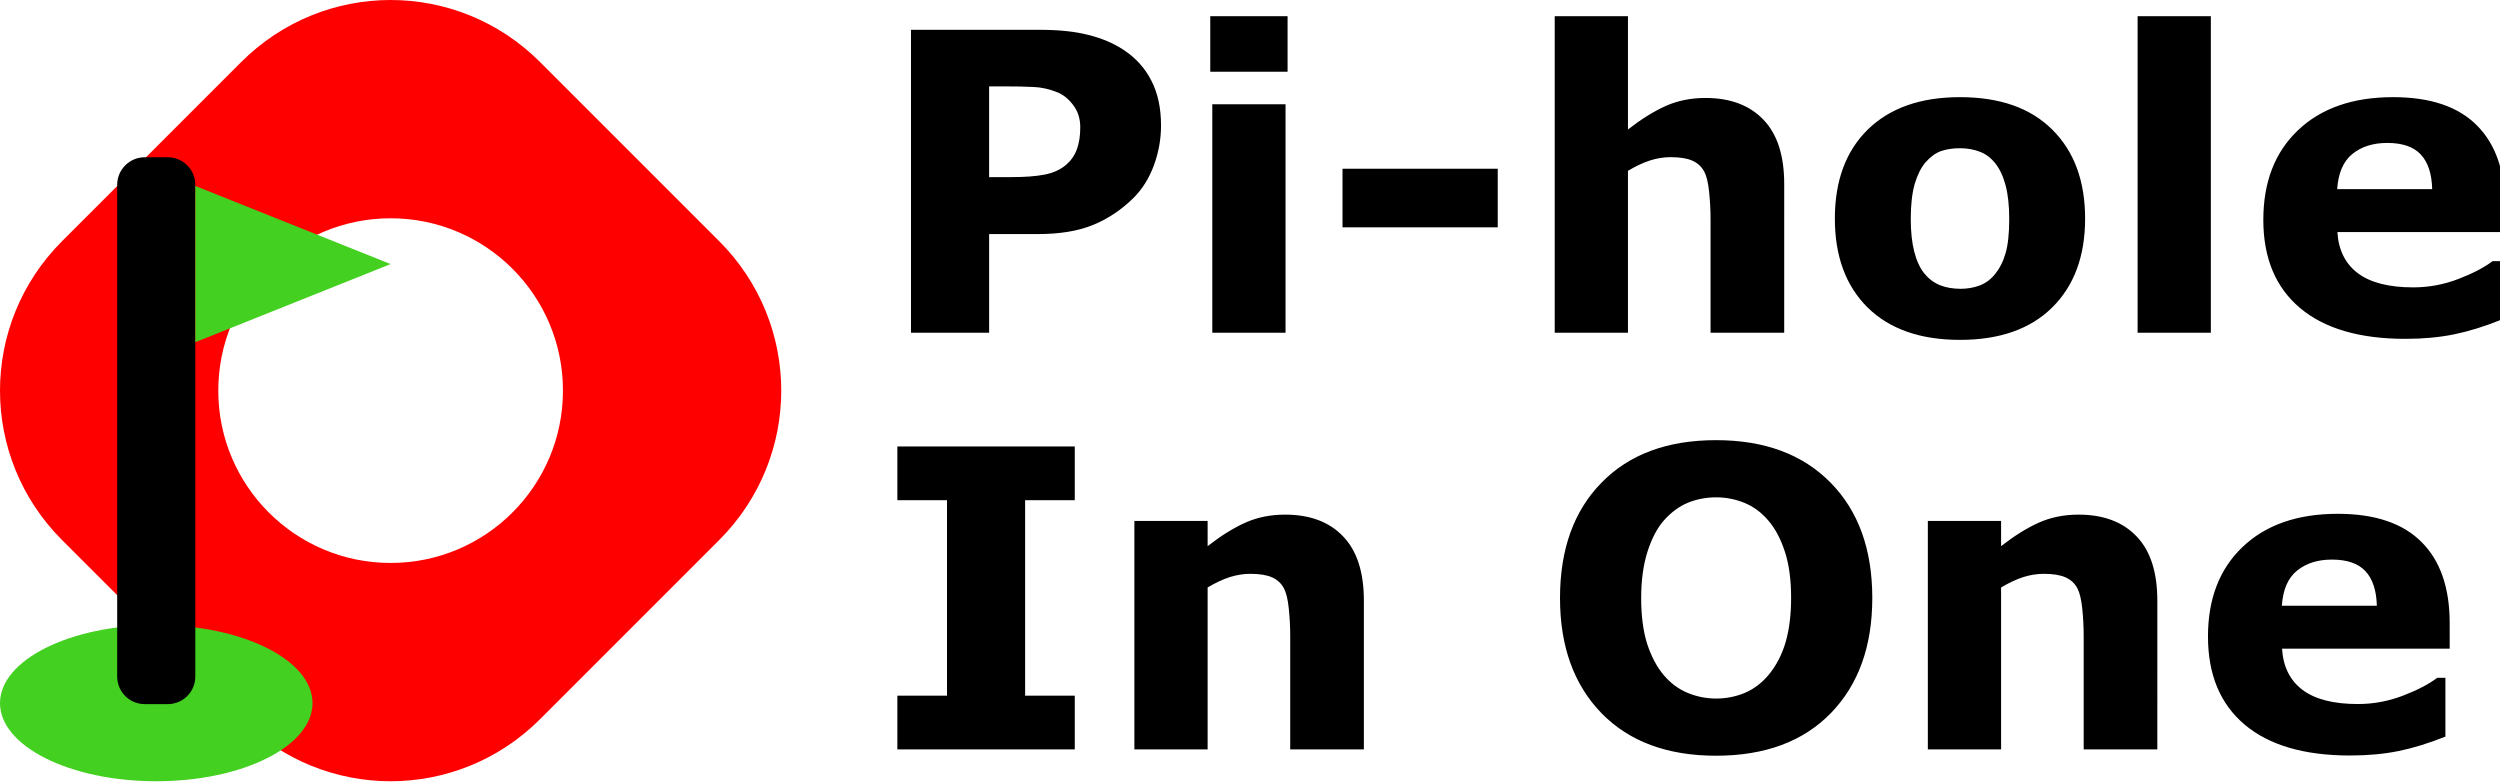
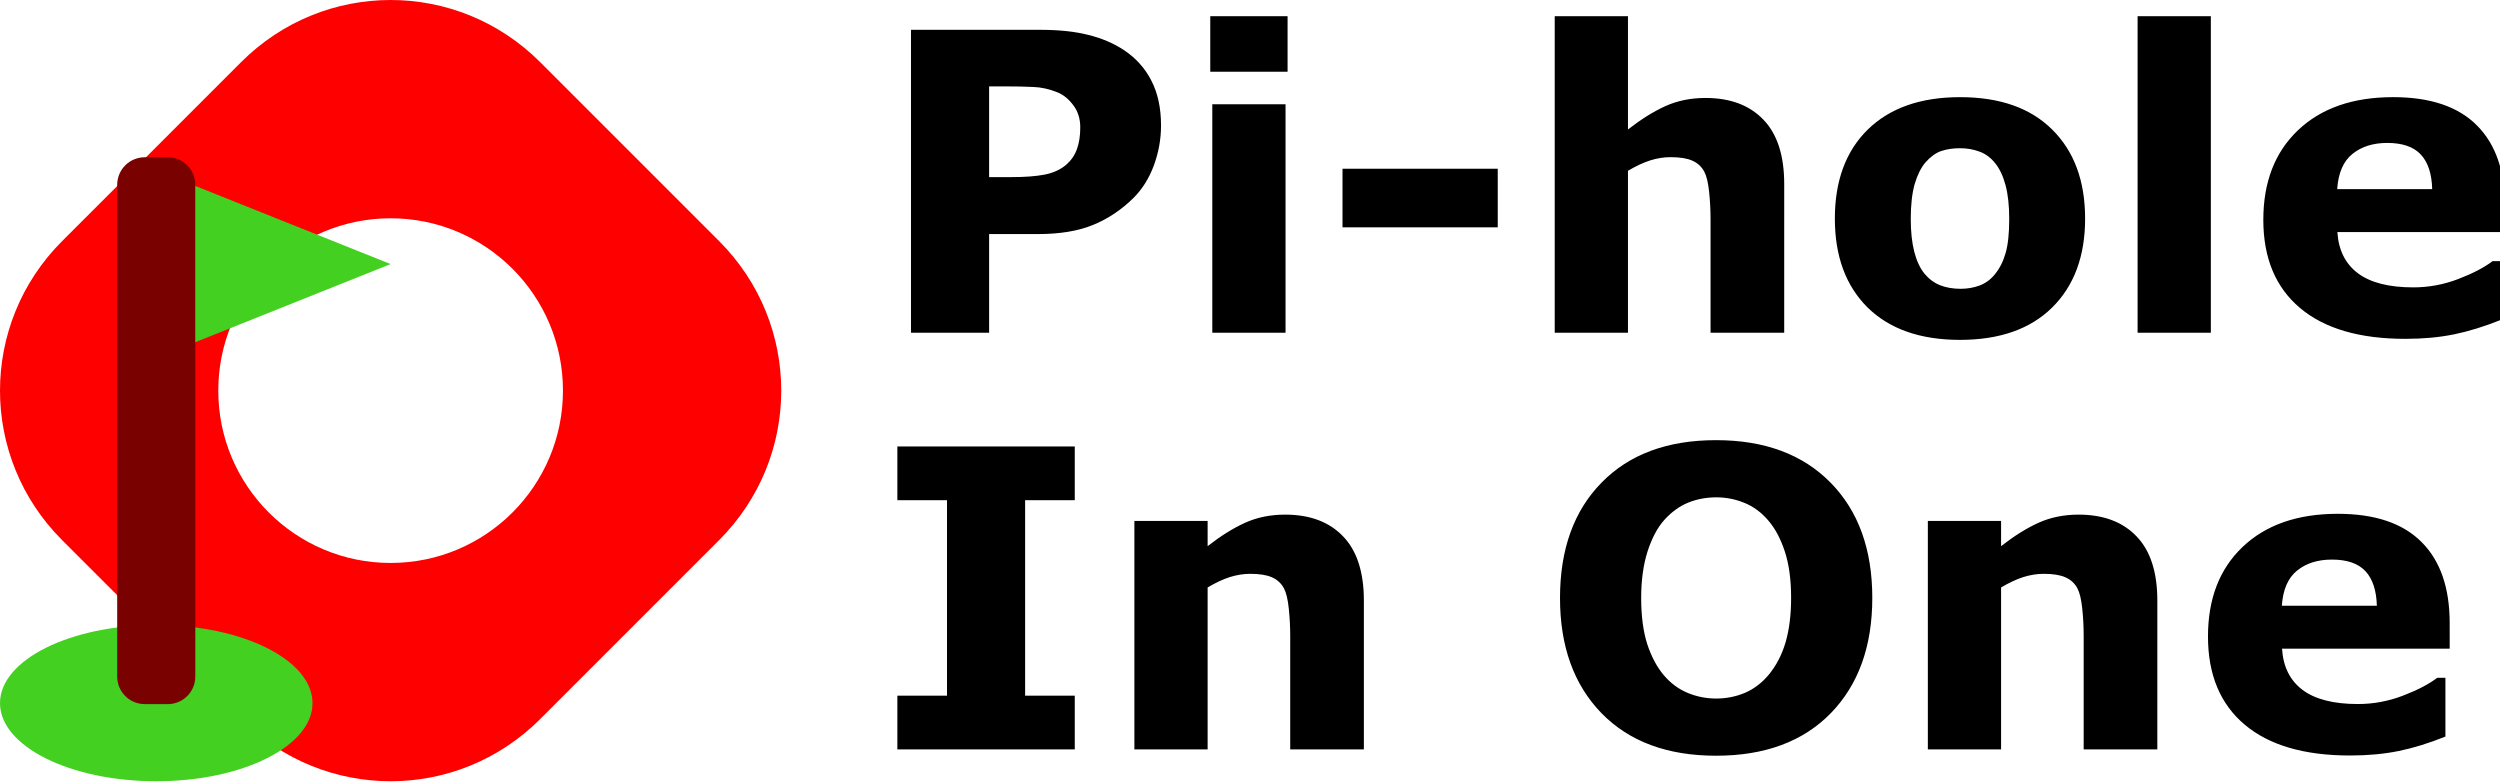
<svg xmlns="http://www.w3.org/2000/svg" xmlns:ns1="http://sodipodi.sourceforge.net/DTD/sodipodi-0.0.dtd" viewBox="0 0 320 100" version="1.1" id="svg6" ns1:docname="logo.svg" role="img" aria-label="Pi-hole In One">
  <ns1:namedview id="namedview6" pagecolor="#505050" bordercolor="#ffffff" borderopacity="1" showguides="true" />
  <defs id="defs2">
    <linearGradient id="New_Gradient_Swatch_1" x1="2.71" x2="69.77" y1="20.04" y2="20.04" gradientUnits="userSpaceOnUse" gradientTransform="matrix(1.472184,0,0,1.472184,81.31804,8.031339)">
      <stop offset="0" stop-color="#12b212" id="stop1" />
      <stop offset="1" stop-color="#0f0" id="stop2" />
    </linearGradient>
    <style id="style2" />
  </defs>
  <g id="text1" style="fill:currentColor;font-weight:bold;font-size:53.333px;line-height:1;font-family:inter;-inkscape-font-specification:'inter Bold';stroke-width:5;stroke-linejoin:round;stroke-miterlimit:0;paint-order:markers fill stroke" aria-label="Pi-holeIn One">
    <path d="m 148.612,16.055 q 0,2.604 -0.911,5.104 -0.911,2.474 -2.604,4.167 -2.318,2.292 -5.182,3.464 -2.839,1.172 -7.083,1.172 h -6.224 v 12.63 H 116.607 V 3.815 h 16.458 q 3.698,0 6.224,0.651 2.552,0.625 4.505,1.901 2.344,1.536 3.568,3.932 1.25,2.396 1.25,5.755 z m -10.339,0.234 q 0,-1.641 -0.885,-2.812 -0.885,-1.198 -2.057,-1.667 -1.562,-0.625 -3.047,-0.677 -1.484,-0.078 -3.958,-0.078 h -1.719 v 11.615 h 2.865 q 2.552,0 4.193,-0.312 1.667,-0.312 2.786,-1.25 0.964,-0.833 1.38,-1.979 0.443,-1.172 0.443,-2.839 z m 26.276,26.302 h -9.375 V 13.346 h 9.375 z M 164.81,9.18 h -9.896 V 2.07 h 9.896 z m 26.901,19.922 h -19.87 v -7.5 h 19.87 z m 36.667,13.49 h -9.427 V 28.086 q 0,-1.771 -0.182,-3.516 -0.182,-1.771 -0.625,-2.604 -0.521,-0.964 -1.536,-1.406 -0.99,-0.443 -2.786,-0.443 -1.276,0 -2.604,0.417 -1.302,0.417 -2.839,1.328 v 20.729 h -9.375 V 2.07 h 9.375 V 16.576 q 2.5,-1.953 4.792,-2.995 2.318,-1.042 5.13,-1.042 4.74,0 7.396,2.76 2.682,2.76 2.682,8.255 z m 38.516,-14.609 q 0,7.214 -4.219,11.38 -4.193,4.141 -11.797,4.141 -7.604,0 -11.823,-4.141 -4.193,-4.167 -4.193,-11.38 0,-7.266 4.219,-11.406 4.245,-4.141 11.797,-4.141 7.656,0 11.823,4.167 4.193,4.167 4.193,11.38 z m -11.536,7.109 q 0.911,-1.12 1.354,-2.682 0.469,-1.589 0.469,-4.375 0,-2.578 -0.469,-4.323 -0.469,-1.745 -1.302,-2.786 -0.833,-1.068 -2.005,-1.51 -1.172,-0.443 -2.526,-0.443 -1.354,0 -2.422,0.365 -1.042,0.365 -2.005,1.458 -0.859,1.016 -1.38,2.786 -0.495,1.771 -0.495,4.453 0,2.396 0.443,4.167 0.443,1.745 1.302,2.812 0.833,1.016 1.979,1.484 1.172,0.469 2.656,0.469 1.276,0 2.422,-0.417 1.172,-0.443 1.979,-1.458 z m 27.63,7.5 h -9.375 V 2.07 h 9.375 z m 37.656,-12.891 h -21.458 q 0.208,3.437 2.604,5.26 2.422,1.823 7.109,1.823 2.969,0 5.755,-1.068 2.786,-1.068 4.401,-2.292 h 1.042 v 7.526 q -3.177,1.276 -5.99,1.849 -2.812,0.573 -6.224,0.573 -8.802,0 -13.49,-3.958 -4.688,-3.958 -4.688,-11.276 0,-7.24 4.427,-11.458 4.453,-4.245 12.187,-4.245 7.135,0 10.729,3.62 3.594,3.594 3.594,10.365 z m -9.323,-5.495 q -0.078,-2.943 -1.458,-4.427 -1.38,-1.484 -4.297,-1.484 -2.708,0 -4.453,1.406 -1.745,1.406 -1.953,4.505 z" id="path1" />
    <path d="m 137.57,95.924 h -22.708 v -6.875 h 6.354 V 64.023 h -6.354 v -6.875 h 22.708 v 6.875 h -6.354 v 25.026 h 6.354 z m 37.005,0 h -9.427 v -14.505 q 0,-1.771 -0.182,-3.516 -0.182,-1.771 -0.625,-2.604 -0.521,-0.964 -1.536,-1.406 -0.99,-0.443 -2.786,-0.443 -1.276,0 -2.604,0.417 -1.302,0.417 -2.839,1.328 v 20.729 h -9.375 V 66.68 h 9.375 v 3.229 q 2.5,-1.953 4.792,-2.995 2.318,-1.042 5.13,-1.042 4.74,0 7.396,2.76 2.682,2.76 2.682,8.255 z M 239.653,76.549 q 0,9.271 -5.312,14.74 -5.312,5.443 -14.687,5.443 -9.349,0 -14.661,-5.443 -5.312,-5.469 -5.312,-14.74 0,-9.349 5.312,-14.766 5.312,-5.443 14.661,-5.443 9.323,0 14.661,5.443 5.339,5.417 5.339,14.766 z m -13.255,9.818 q 1.458,-1.771 2.161,-4.167 0.703,-2.422 0.703,-5.677 0,-3.49 -0.807,-5.937 -0.807,-2.448 -2.109,-3.958 -1.328,-1.562 -3.073,-2.266 -1.719,-0.703 -3.594,-0.703 -1.901,0 -3.594,0.677 -1.667,0.677 -3.073,2.24 -1.302,1.458 -2.135,4.036 -0.807,2.552 -0.807,5.937 0,3.464 0.781,5.911 0.807,2.422 2.109,3.958 1.302,1.536 3.047,2.266 1.745,0.729 3.672,0.729 1.927,0 3.672,-0.729 1.745,-0.755 3.047,-2.318 z m 49.74,9.557 h -9.427 v -14.505 q 0,-1.771 -0.182,-3.516 -0.182,-1.771 -0.625,-2.604 -0.521,-0.964 -1.536,-1.406 -0.99,-0.443 -2.786,-0.443 -1.276,0 -2.604,0.417 -1.302,0.417 -2.839,1.328 v 20.729 h -9.375 V 66.68 h 9.375 v 3.229 q 2.5,-1.953 4.792,-2.995 2.318,-1.042 5.13,-1.042 4.74,0 7.396,2.76 2.682,2.76 2.682,8.255 z m 37.422,-12.891 h -21.458 q 0.208,3.437 2.604,5.26 2.422,1.823 7.109,1.823 2.969,0 5.755,-1.068 2.786,-1.068 4.401,-2.292 h 1.042 v 7.526 q -3.177,1.276 -5.99,1.849 -2.812,0.573 -6.224,0.573 -8.802,0 -13.49,-3.958 -4.688,-3.958 -4.688,-11.276 0,-7.24 4.427,-11.458 4.453,-4.245 12.188,-4.245 7.135,0 10.729,3.62 3.594,3.594 3.594,10.365 z m -9.323,-5.495 q -0.078,-2.943 -1.458,-4.427 -1.38,-1.484 -4.297,-1.484 -2.708,0 -4.453,1.406 -1.745,1.406 -1.953,4.505 z" id="path2" />
  </g>
  <path id="rect8" style="fill:#ff0000;fill-opacity:1;stroke-width:5.927;stroke-linejoin:round;stroke-miterlimit:0;paint-order:markers fill stroke" d="M 50,0 C 43.083,0 36.166,2.65 30.865,7.95 L 7.951,30.862 c -10.601,10.601 -10.601,27.671 0,38.272 L 30.865,92.049 c 10.601,10.601 27.668,10.601 38.269,0 L 92.049,69.134 c 10.601,-10.601 10.601,-27.671 0,-38.272 L 69.135,7.95 C 63.834,2.65 56.917,0 50,0 Z m 0,27.941 A 22.059,22.059 0 0 1 72.059,50 22.059,22.059 0 0 1 50,72.058 22.059,22.059 0 0 1 27.941,50 22.059,22.059 0 0 1 50,27.941 Z" />
  <ellipse style="fill:#43d021;fill-opacity:1;stroke:none;stroke-width:5.882;stroke-linecap:butt;stroke-linejoin:round;stroke-miterlimit:0;stroke-dasharray:none;stroke-opacity:0;paint-order:markers stroke fill" id="path18" ry="10" rx="20" cy="90" cx="20" />
-   <path id="rect22" style="fill:currentColor;stroke-width:4.766;stroke-linejoin:round;stroke-miterlimit:0;stroke-opacity:0;paint-order:markers stroke fill" d="m 18.536,20.128 h 2.929 C 23.423,20.128 25,21.705 25,23.664 v 62.929 c 0,1.959 -1.577,3.536 -3.536,3.536 H 18.536 C 16.577,90.128 15,88.551 15,86.593 V 23.664 c 0,-1.959 1.577,-3.536 3.536,-3.536 z" />
+   <path id="rect22" style="fill:#790200;stroke-width:4.766;stroke-linejoin:round;stroke-miterlimit:0;stroke-opacity:0;paint-order:markers stroke fill" d="m 18.536,20.128 h 2.929 C 23.423,20.128 25,21.705 25,23.664 v 62.929 c 0,1.959 -1.577,3.536 -3.536,3.536 H 18.536 C 16.577,90.128 15,88.551 15,86.593 V 23.664 c 0,-1.959 1.577,-3.536 3.536,-3.536 z" />
  <path style="fill:#43d021;fill-opacity:1;stroke:none;stroke-width:5;stroke-linecap:butt;stroke-linejoin:round;stroke-miterlimit:0;stroke-dasharray:none;stroke-opacity:0;paint-order:markers stroke fill" d="m 25,23.801 v 20 l 25,-10 z" id="path22" ns1:nodetypes="cccc" />
</svg>
